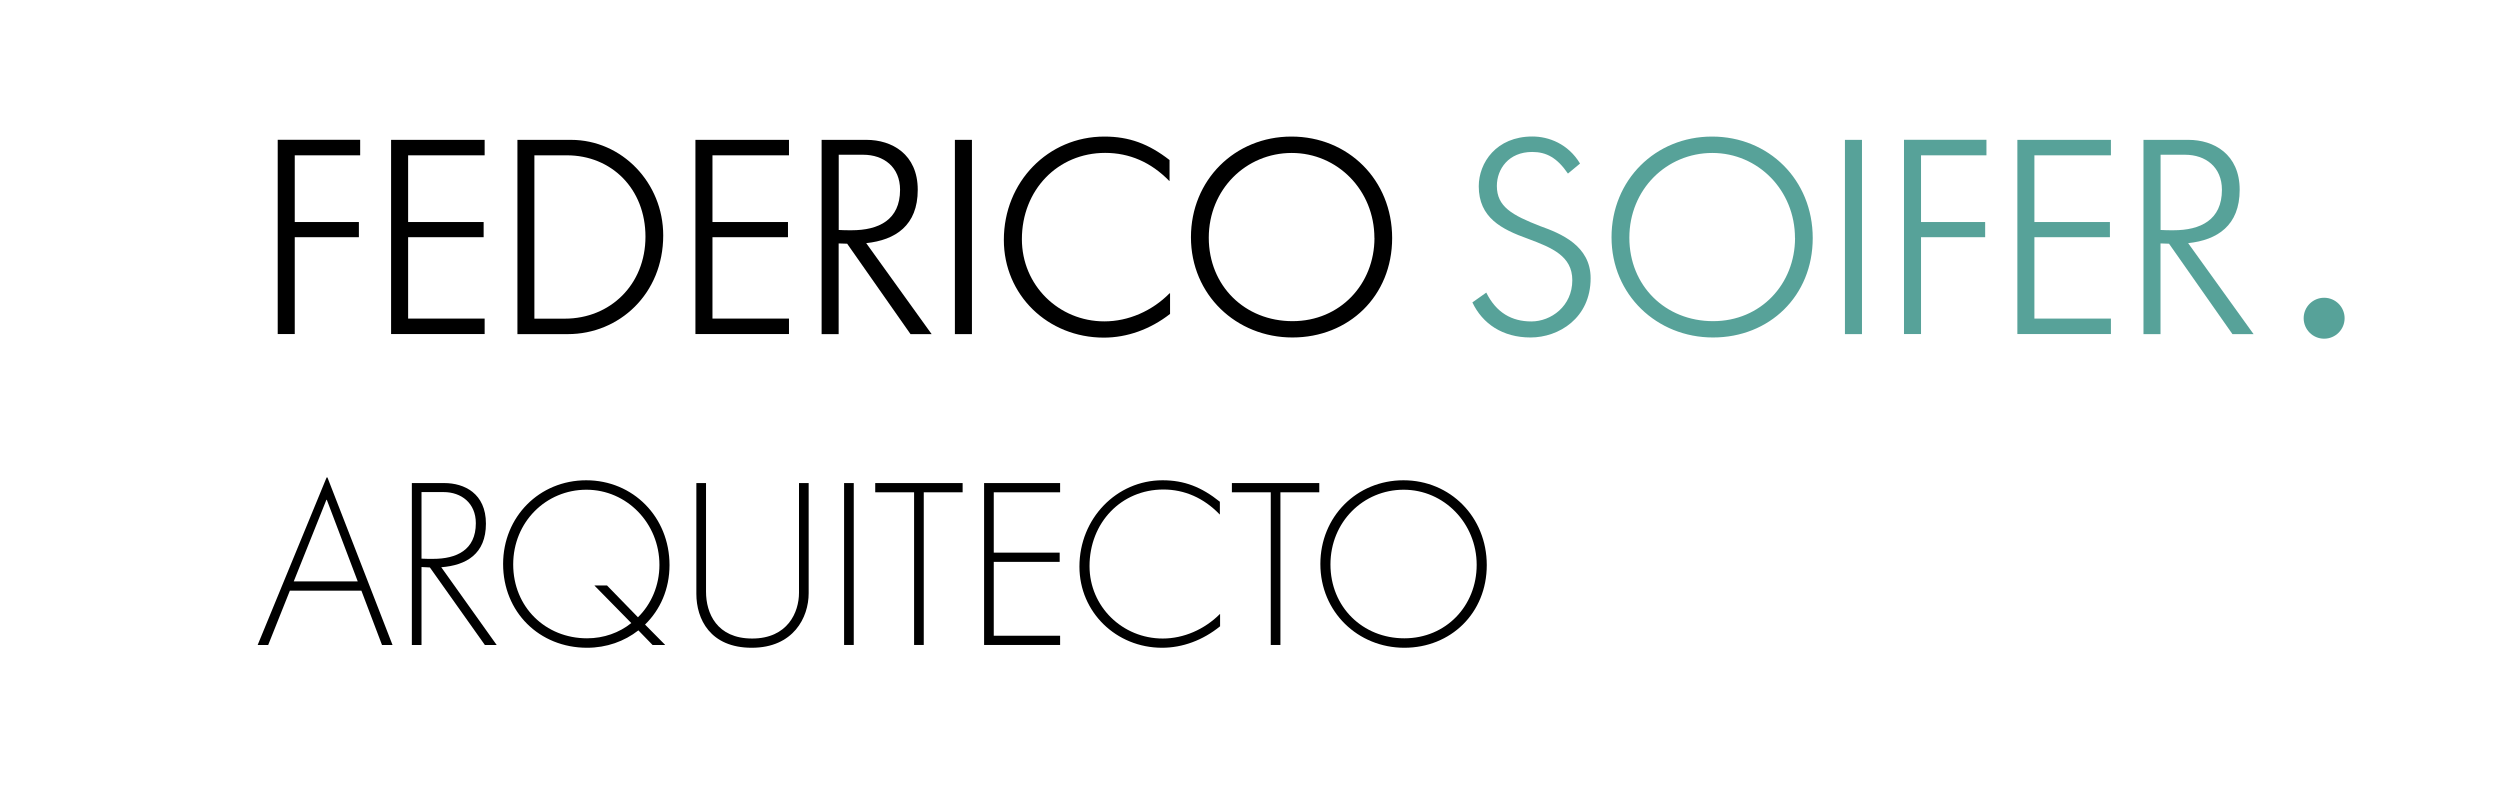
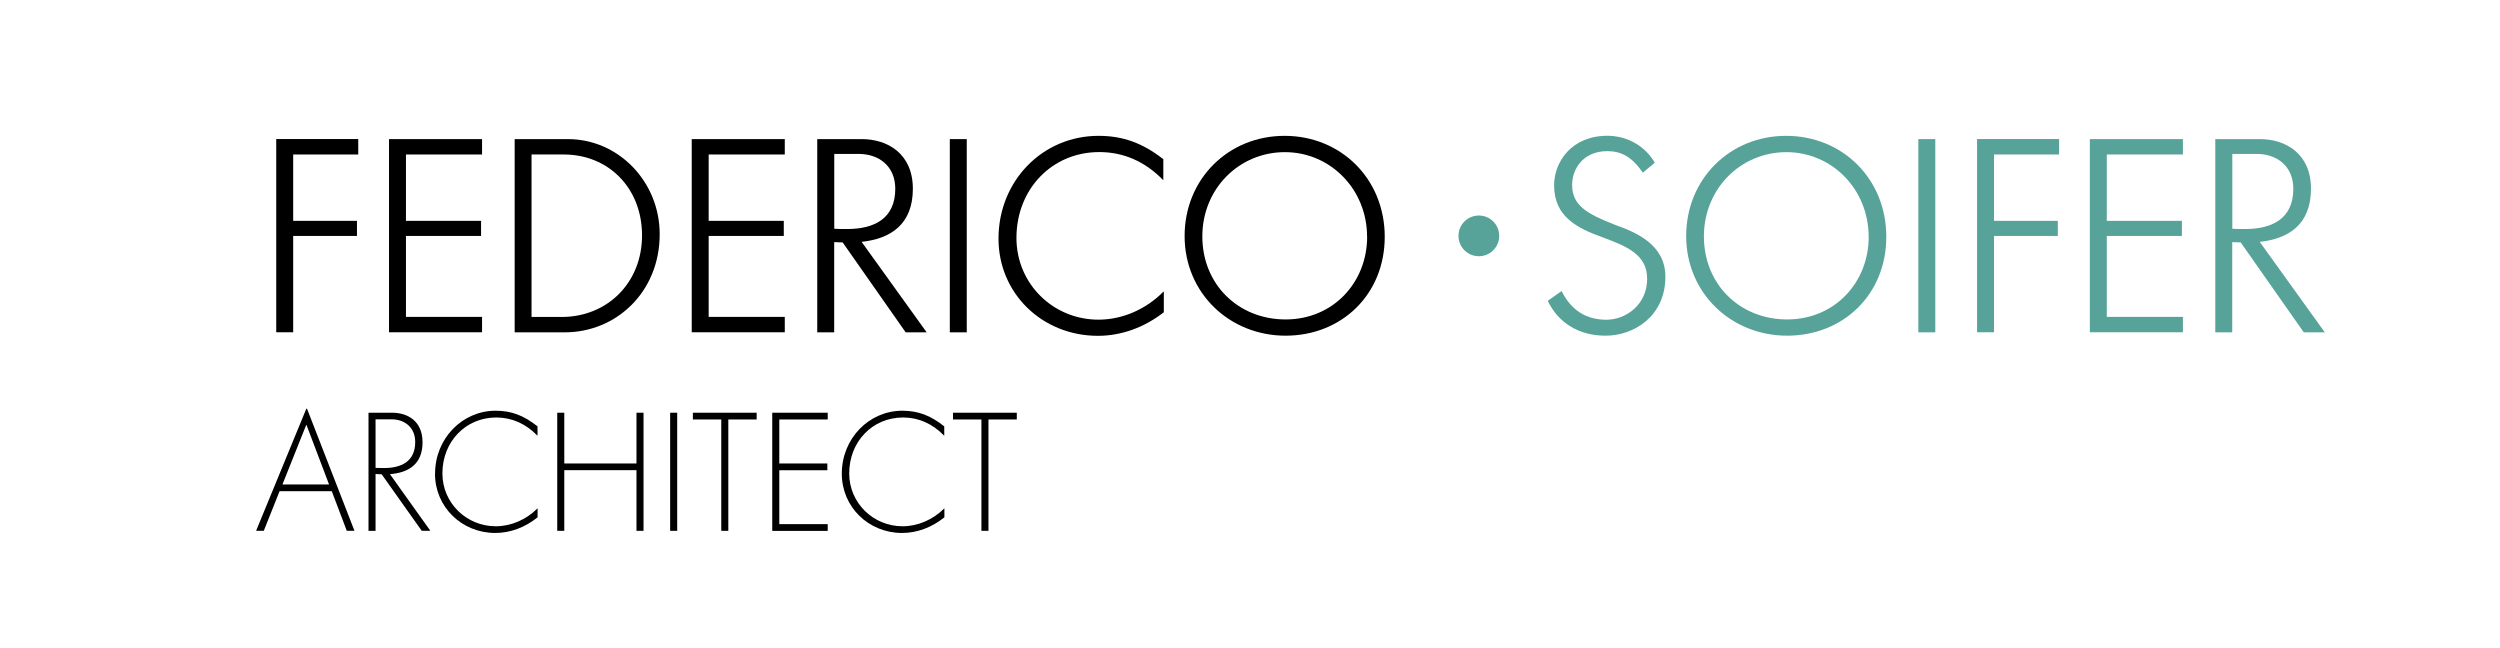
- <svg xmlns="http://www.w3.org/2000/svg" id="uuid-823d9f12-863a-4849-932e-1e136b377181" data-name="Layer 1" viewBox="0 0 349.28 112.19">
-   <circle cx="324.71" cy="44.46" r="2.86" fill="#57a299" />
+ <svg xmlns="http://www.w3.org/2000/svg" id="uuid-4aae3678-9ac1-45f0-8834-b5b4e651129f" data-name="Layer 1" viewBox="0 0 351.15 90.96">
+   <circle cx="207.72" cy="33.13" r="2.86" fill="#57a299" />
  <g>
    <path d="M50.32,19.54v2.16h-9.14v9.32h8.96v2.12h-8.96v13.53h-2.38v-27.14h11.52Z" />
    <path d="M54.64,19.54h13.07v2.16h-10.69v9.32h10.55v2.12h-10.55v11.37h10.69v2.16h-13.07v-27.14Z" />
    <path d="M79.77,19.54c7.13,0,12.89,6.01,12.89,13.35,0,8.17-6.15,13.79-13.32,13.79h-7.05v-27.14h7.49ZM78.91,44.52c6.34,0,11.27-4.75,11.27-11.45s-4.75-11.37-10.98-11.37h-4.54v22.82h4.25Z" />
    <path d="M97.16,19.54h13.07v2.16h-10.69v9.32h10.55v2.12h-10.55v11.37h10.69v2.16h-13.07v-27.14Z" />
    <path d="M114.8,19.54h6.26c3.53,0,7.16,1.98,7.16,6.98s-3.13,7.02-7.2,7.45l9.14,12.71h-2.95l-8.85-12.63c-.4,0-.83-.04-1.19-.04v12.67h-2.38v-27.14ZM118.98,32.17c3.78,0,6.77-1.44,6.77-5.65,0-3.17-2.27-4.9-5.15-4.9h-3.42v10.51c.54.04,1.19.04,1.8.04Z" />
    <path d="M135.79,19.54v27.14h-2.38v-27.14h2.38Z" />
    <path d="M140.25,33.51c0-8.1,6.19-14.43,14.04-14.43,3.46,0,6.19,1.01,9.11,3.28v2.92h-.04c-2.56-2.63-5.58-3.92-8.96-3.92-6.62,0-11.63,5.18-11.63,12.06,0,6.44,5.15,11.48,11.52,11.48,3.35,0,6.66-1.44,9.11-3.92h.07v2.88c-2.77,2.16-6.01,3.31-9.25,3.31-7.85,0-13.97-5.97-13.97-13.64Z" />
    <path d="M166.39,33.15c0-7.99,6.12-14.07,14.04-14.07s14.07,6.05,14.07,14.18-6.08,13.89-13.93,13.89-14.18-5.97-14.18-14ZM192.02,33.25c0-6.66-5.15-11.88-11.55-11.88s-11.59,5.11-11.59,11.84,5.04,11.66,11.7,11.66,11.45-5.18,11.45-11.63Z" />
  </g>
  <g>
-     <path d="M45.63,66.71h.12l9.09,23.4h-1.47l-2.88-7.59h-9.99l-3.03,7.59h-1.47l9.63-23.4ZM49.98,81.23l-4.32-11.4h-.06l-4.56,11.4h8.94Z" />
-     <path d="M57.54,67.49h4.53c2.79,0,5.82,1.44,5.82,5.67s-2.73,5.82-6.24,6.09l7.74,10.86h-1.65l-7.68-10.83c-.39-.03-.78-.03-1.17-.06v10.89h-1.35v-22.62ZM60.51,78.08c3.27,0,5.97-1.23,5.97-4.98,0-2.82-2.04-4.35-4.5-4.35h-3.09v9.3c.51.03,1.08.03,1.62.03Z" />
-     <path d="M70.29,78.8c0-6.6,5.07-11.7,11.61-11.7s11.64,5.13,11.64,11.85c0,3.33-1.29,6.24-3.42,8.31l2.79,2.82v.03h-1.74l-1.98-2.04c-1.95,1.53-4.44,2.43-7.17,2.43-6.69,0-11.73-5.01-11.73-11.7ZM88.2,87.05l-5.13-5.22v-.03h1.74l4.32,4.44c1.86-1.83,3-4.44,3-7.32,0-5.82-4.56-10.5-10.2-10.5s-10.23,4.5-10.23,10.44,4.5,10.32,10.32,10.32c2.34,0,4.5-.78,6.18-2.13Z" />
-     <path d="M98.64,67.49v15.18c0,3,1.5,6.54,6.45,6.54s6.54-3.66,6.54-6.39v-15.33h1.35v15.39c0,3.39-2.13,7.62-7.95,7.62s-7.74-4.02-7.74-7.53v-15.48h1.35Z" />
-     <path d="M119.28,67.49v22.62h-1.35v-22.62h1.35Z" />
-     <path d="M127.71,68.78h-5.43v-1.29h12.21v1.29h-5.43v21.33h-1.35v-21.33Z" />
-     <path d="M137.49,67.49h10.62v1.29h-9.27v8.43h9.21v1.29h-9.21v10.32h9.27v1.29h-10.62v-22.62Z" />
-     <path d="M150.81,79.16c0-6.72,5.19-12.06,11.61-12.06,3.03,0,5.43.93,8.01,3v1.77h-.03c-2.22-2.31-4.92-3.48-7.86-3.48-5.88,0-10.32,4.62-10.32,10.71,0,5.64,4.59,10.11,10.23,10.11,2.91,0,5.82-1.26,7.98-3.42h.03v1.71c-2.4,1.95-5.25,3-8.1,3-6.42,0-11.55-4.98-11.55-11.34Z" />
-     <path d="M177.54,68.78h-5.43v-1.29h12.21v1.29h-5.43v21.33h-1.35v-21.33Z" />
-     <path d="M184.47,78.8c0-6.6,5.07-11.7,11.61-11.7s11.64,5.13,11.64,11.85-5.04,11.55-11.52,11.55-11.73-5.01-11.73-11.7ZM206.31,78.92c0-5.82-4.56-10.5-10.2-10.5s-10.23,4.5-10.23,10.44,4.5,10.32,10.32,10.32,10.11-4.53,10.11-10.26Z" />
+     <path d="M225.75,21.23c-3.28,0-4.93,2.38-4.93,4.75,0,2.88,2.09,4.07,6.08,5.62,2.81,1.01,7.02,2.7,7.02,7.27,0,5.58-4.46,8.28-8.39,8.28s-6.73-1.94-8.13-4.9l1.94-1.37c1.4,2.81,3.56,4.03,6.3,4.03s5.72-2.12,5.72-5.76c0-3.38-2.84-4.54-6.19-5.79-3.71-1.33-6.88-2.95-6.88-7.34,0-3.28,2.45-6.95,7.49-6.95,2.27,0,5,1.01,6.66,3.78l-1.69,1.4c-1.51-2.2-2.99-3.02-5-3.02Z" fill="#57a299" />
+     <path d="M236.84,33.15c0-7.99,6.12-14.07,14.04-14.07s14.07,6.05,14.07,14.18-6.08,13.89-13.93,13.89-14.18-5.97-14.18-14ZM262.47,33.25c0-6.66-5.15-11.88-11.55-11.88s-11.59,5.11-11.59,11.84,5.04,11.66,11.7,11.66,11.45-5.18,11.45-11.63Z" fill="#57a299" />
+     <path d="M271.83,19.54v27.14h-2.38v-27.14h2.38Z" fill="#57a299" />
+     <path d="M289.22,19.54v2.16h-9.14v9.32h8.96v2.12h-8.96v13.53h-2.38v-27.14h11.52Z" fill="#57a299" />
+     <path d="M293.54,19.54h13.07v2.16h-10.69v9.32h10.55v2.12h-10.55v11.37h10.69v2.16h-13.07v-27.14Z" fill="#57a299" />
+     <path d="M311.18,19.54h6.26c3.53,0,7.16,1.98,7.16,6.98s-3.13,7.02-7.2,7.45l9.14,12.71h-2.95l-8.86-12.63c-.4,0-.83-.04-1.19-.04v12.67h-2.38v-27.14ZM315.35,32.17c3.78,0,6.77-1.44,6.77-5.65,0-3.17-2.27-4.9-5.15-4.9h-3.42v10.51c.54.04,1.19.04,1.8.04Z" fill="#57a299" />
  </g>
  <g>
-     <path d="M214.06,21.23c-3.28,0-4.93,2.38-4.93,4.75,0,2.88,2.09,4.07,6.08,5.62,2.81,1.01,7.02,2.7,7.02,7.27,0,5.58-4.46,8.28-8.39,8.28s-6.73-1.94-8.13-4.9l1.94-1.37c1.4,2.81,3.56,4.03,6.3,4.03s5.72-2.12,5.72-5.76c0-3.38-2.84-4.54-6.19-5.79-3.71-1.33-6.88-2.95-6.88-7.34,0-3.28,2.45-6.95,7.49-6.95,2.27,0,5,1.01,6.66,3.78l-1.69,1.4c-1.51-2.2-2.99-3.02-5-3.02Z" fill="#57a299" />
-     <path d="M225.15,33.15c0-7.99,6.12-14.07,14.04-14.07s14.07,6.05,14.07,14.18-6.08,13.89-13.93,13.89-14.18-5.97-14.18-14ZM250.78,33.25c0-6.66-5.15-11.88-11.55-11.88s-11.59,5.11-11.59,11.84,5.04,11.66,11.7,11.66,11.45-5.18,11.45-11.63Z" fill="#57a299" />
-     <path d="M260.14,19.54v27.14h-2.38v-27.14h2.38Z" fill="#57a299" />
-     <path d="M277.53,19.54v2.16h-9.14v9.32h8.96v2.12h-8.96v13.53h-2.38v-27.14h11.52Z" fill="#57a299" />
-     <path d="M281.85,19.54h13.07v2.16h-10.69v9.32h10.55v2.12h-10.55v11.37h10.69v2.16h-13.07v-27.14Z" fill="#57a299" />
-     <path d="M299.49,19.54h6.26c3.53,0,7.16,1.98,7.16,6.98s-3.13,7.02-7.2,7.45l9.14,12.71h-2.95l-8.86-12.63c-.4,0-.83-.04-1.19-.04v12.67h-2.38v-27.14ZM303.66,32.17c3.78,0,6.77-1.44,6.77-5.65,0-3.17-2.27-4.9-5.15-4.9h-3.42v10.51c.54.04,1.19.04,1.8.04Z" fill="#57a299" />
+     <path d="M43.03,57.4h.09l6.67,17.16h-1.08l-2.11-5.57h-7.33l-2.22,5.57h-1.08l7.06-17.16ZM46.22,68.05l-3.17-8.36h-.04l-3.34,8.36h6.56Z" />
+     <path d="M51.76,57.97h3.32c2.05,0,4.27,1.06,4.27,4.16s-2,4.27-4.58,4.47l5.68,7.96h-1.21l-5.63-7.94c-.29-.02-.57-.02-.86-.04v7.99h-.99v-16.59ZM53.94,65.74c2.4,0,4.38-.9,4.38-3.65,0-2.07-1.5-3.19-3.3-3.19h-2.27v6.82c.38.02.79.02,1.19.02Z" />
+     <path d="M61.11,66.53c0-4.93,3.81-8.84,8.51-8.84,2.22,0,3.98.68,5.88,2.2v1.3h-.02c-1.63-1.69-3.61-2.55-5.77-2.55-4.31,0-7.57,3.39-7.57,7.86,0,4.14,3.37,7.42,7.5,7.42,2.13,0,4.27-.92,5.85-2.51h.02v1.25c-1.76,1.43-3.85,2.2-5.94,2.2-4.71,0-8.47-3.65-8.47-8.32Z" />
+     <path d="M79.26,57.97v7.13h10.14v-7.13h.99v16.59h-.99v-8.52h-10.14v8.52h-.99v-16.59h.99Z" />
+     <path d="M95.12,57.97v16.59h-.99v-16.59h.99Z" />
+     <path d="M101.3,58.92h-3.98v-.95h8.96v.95h-3.98v15.64h-.99v-15.64Z" />
+     <path d="M108.47,57.97h7.79v.95h-6.8v6.18h6.75v.95h-6.75v7.57h6.8v.95h-7.79v-16.59Z" />
+     <path d="M118.24,66.53c0-4.93,3.81-8.84,8.51-8.84,2.22,0,3.98.68,5.88,2.2v1.3h-.02c-1.63-1.69-3.61-2.55-5.76-2.55-4.31,0-7.57,3.39-7.57,7.86,0,4.14,3.37,7.42,7.5,7.42,2.13,0,4.27-.92,5.85-2.51h.02v1.25c-1.76,1.43-3.85,2.2-5.94,2.2-4.71,0-8.47-3.65-8.47-8.32Z" />
+     <path d="M137.84,58.92h-3.98v-.95h8.96v.95h-3.98v15.64h-.99v-15.64Z" />
  </g>
</svg>
